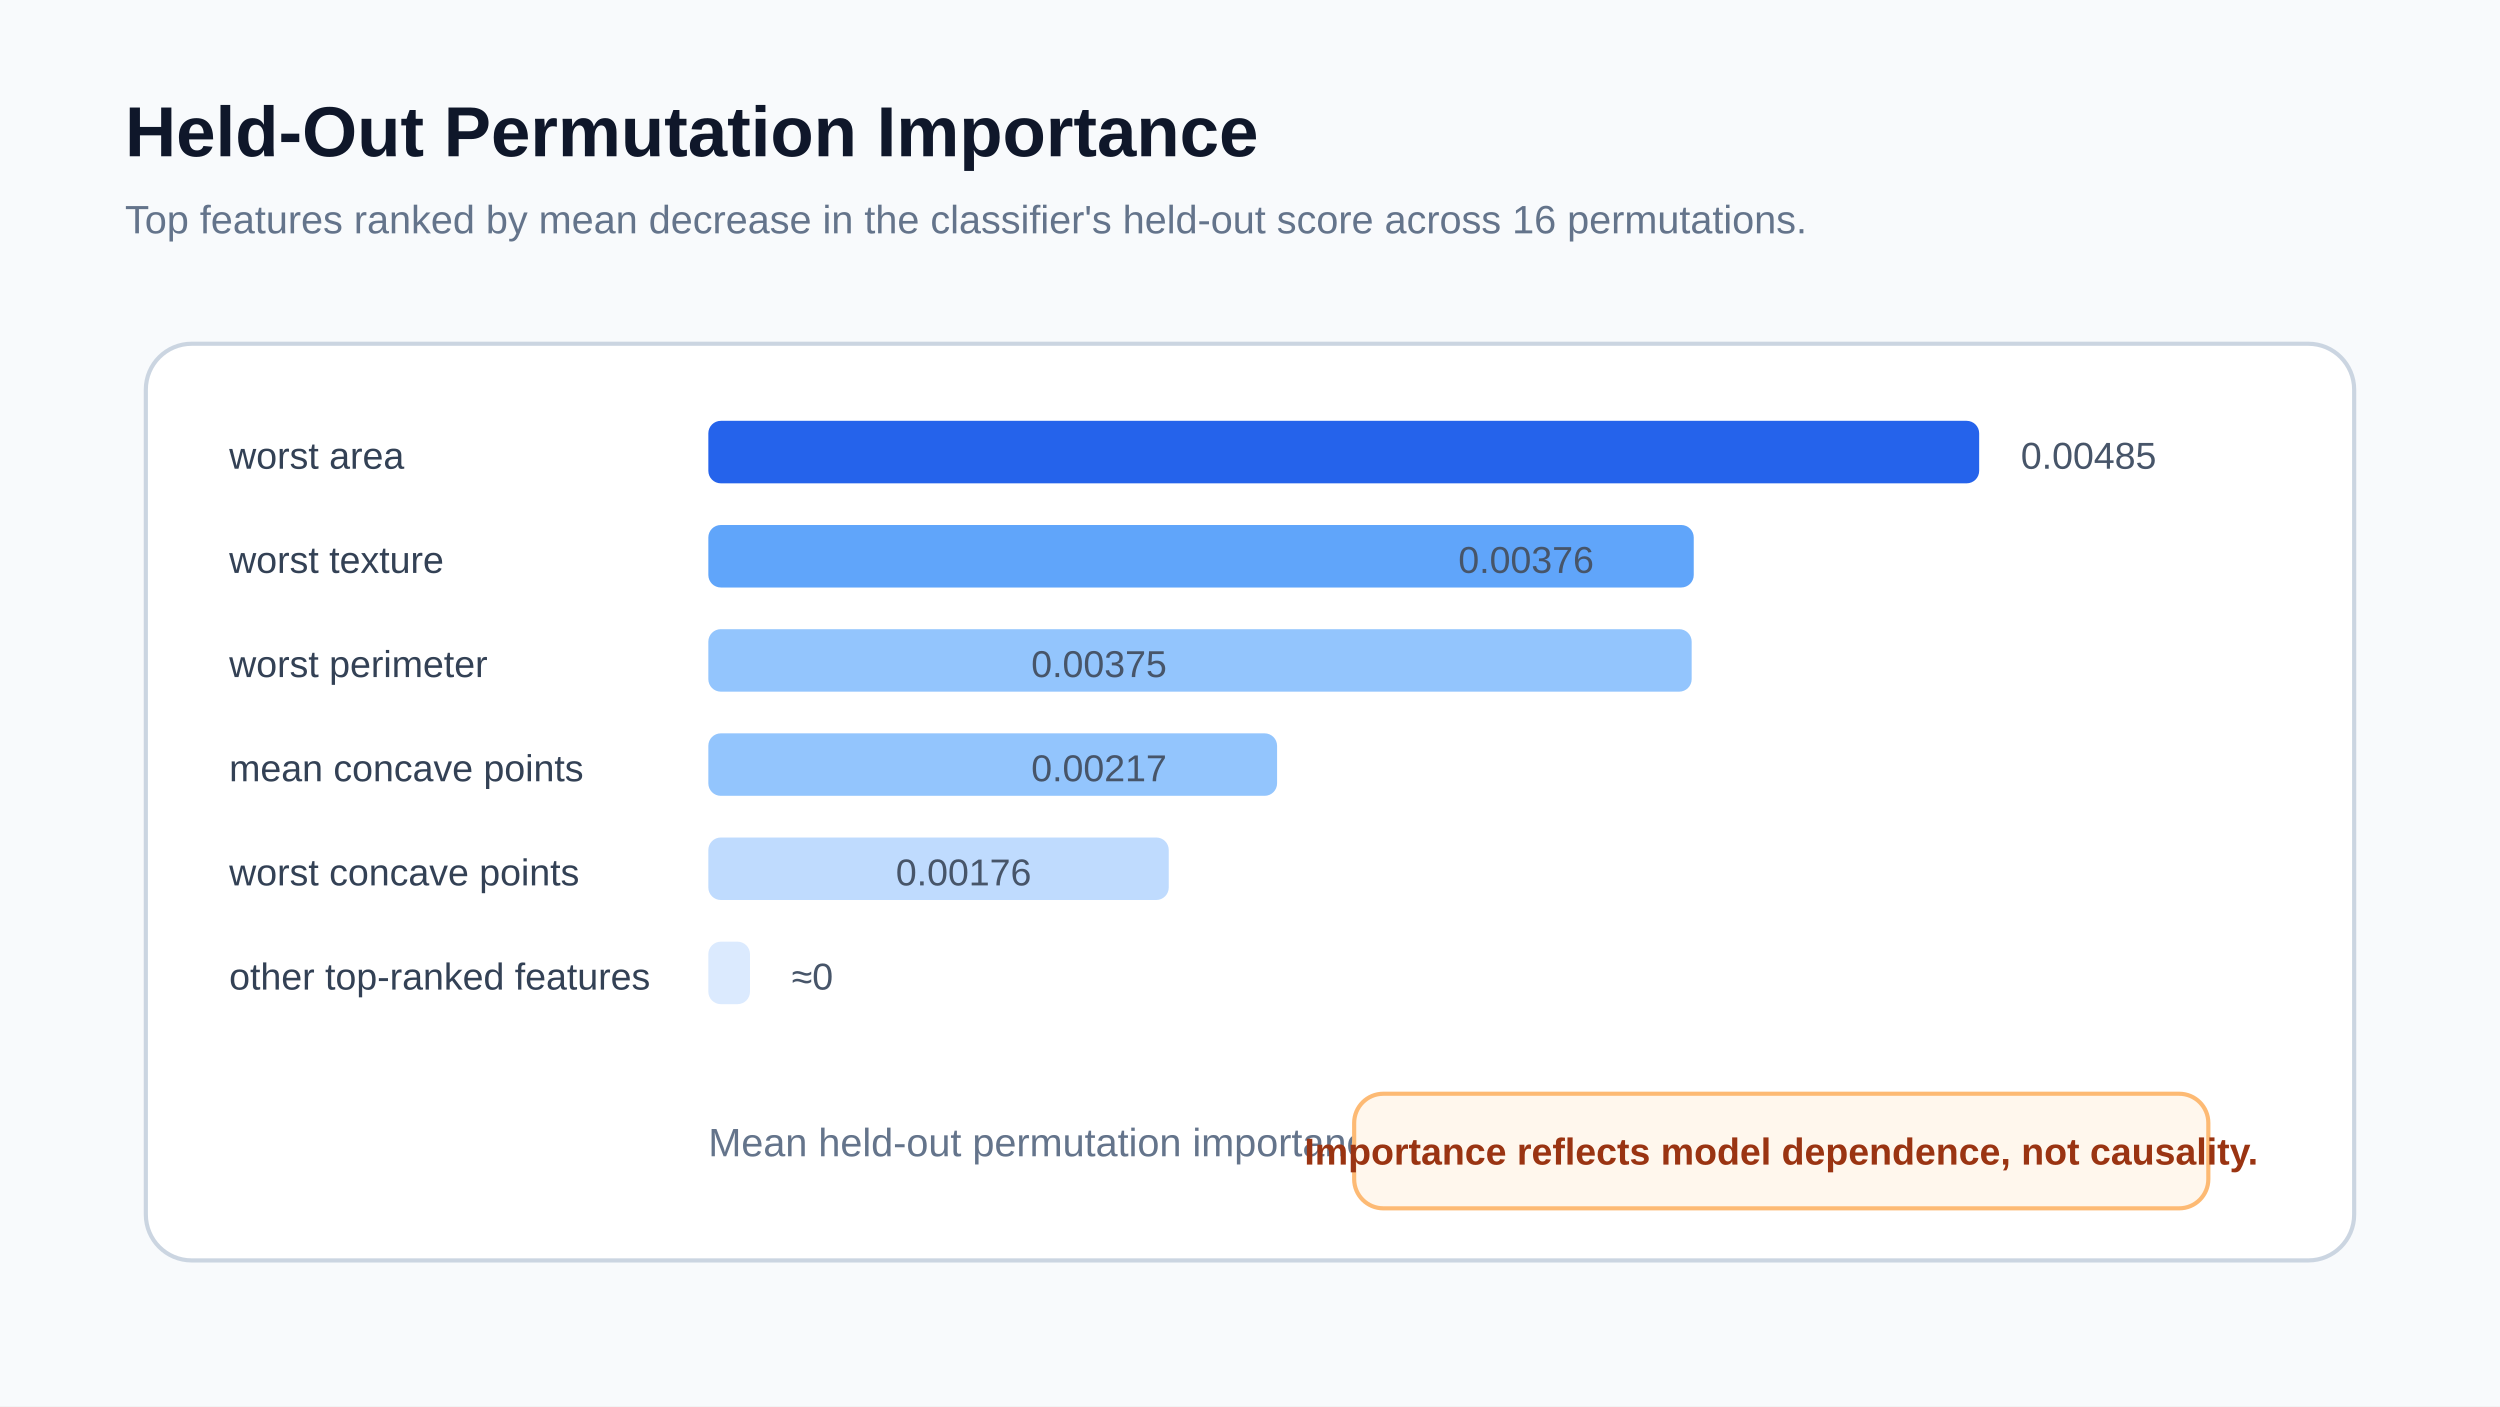
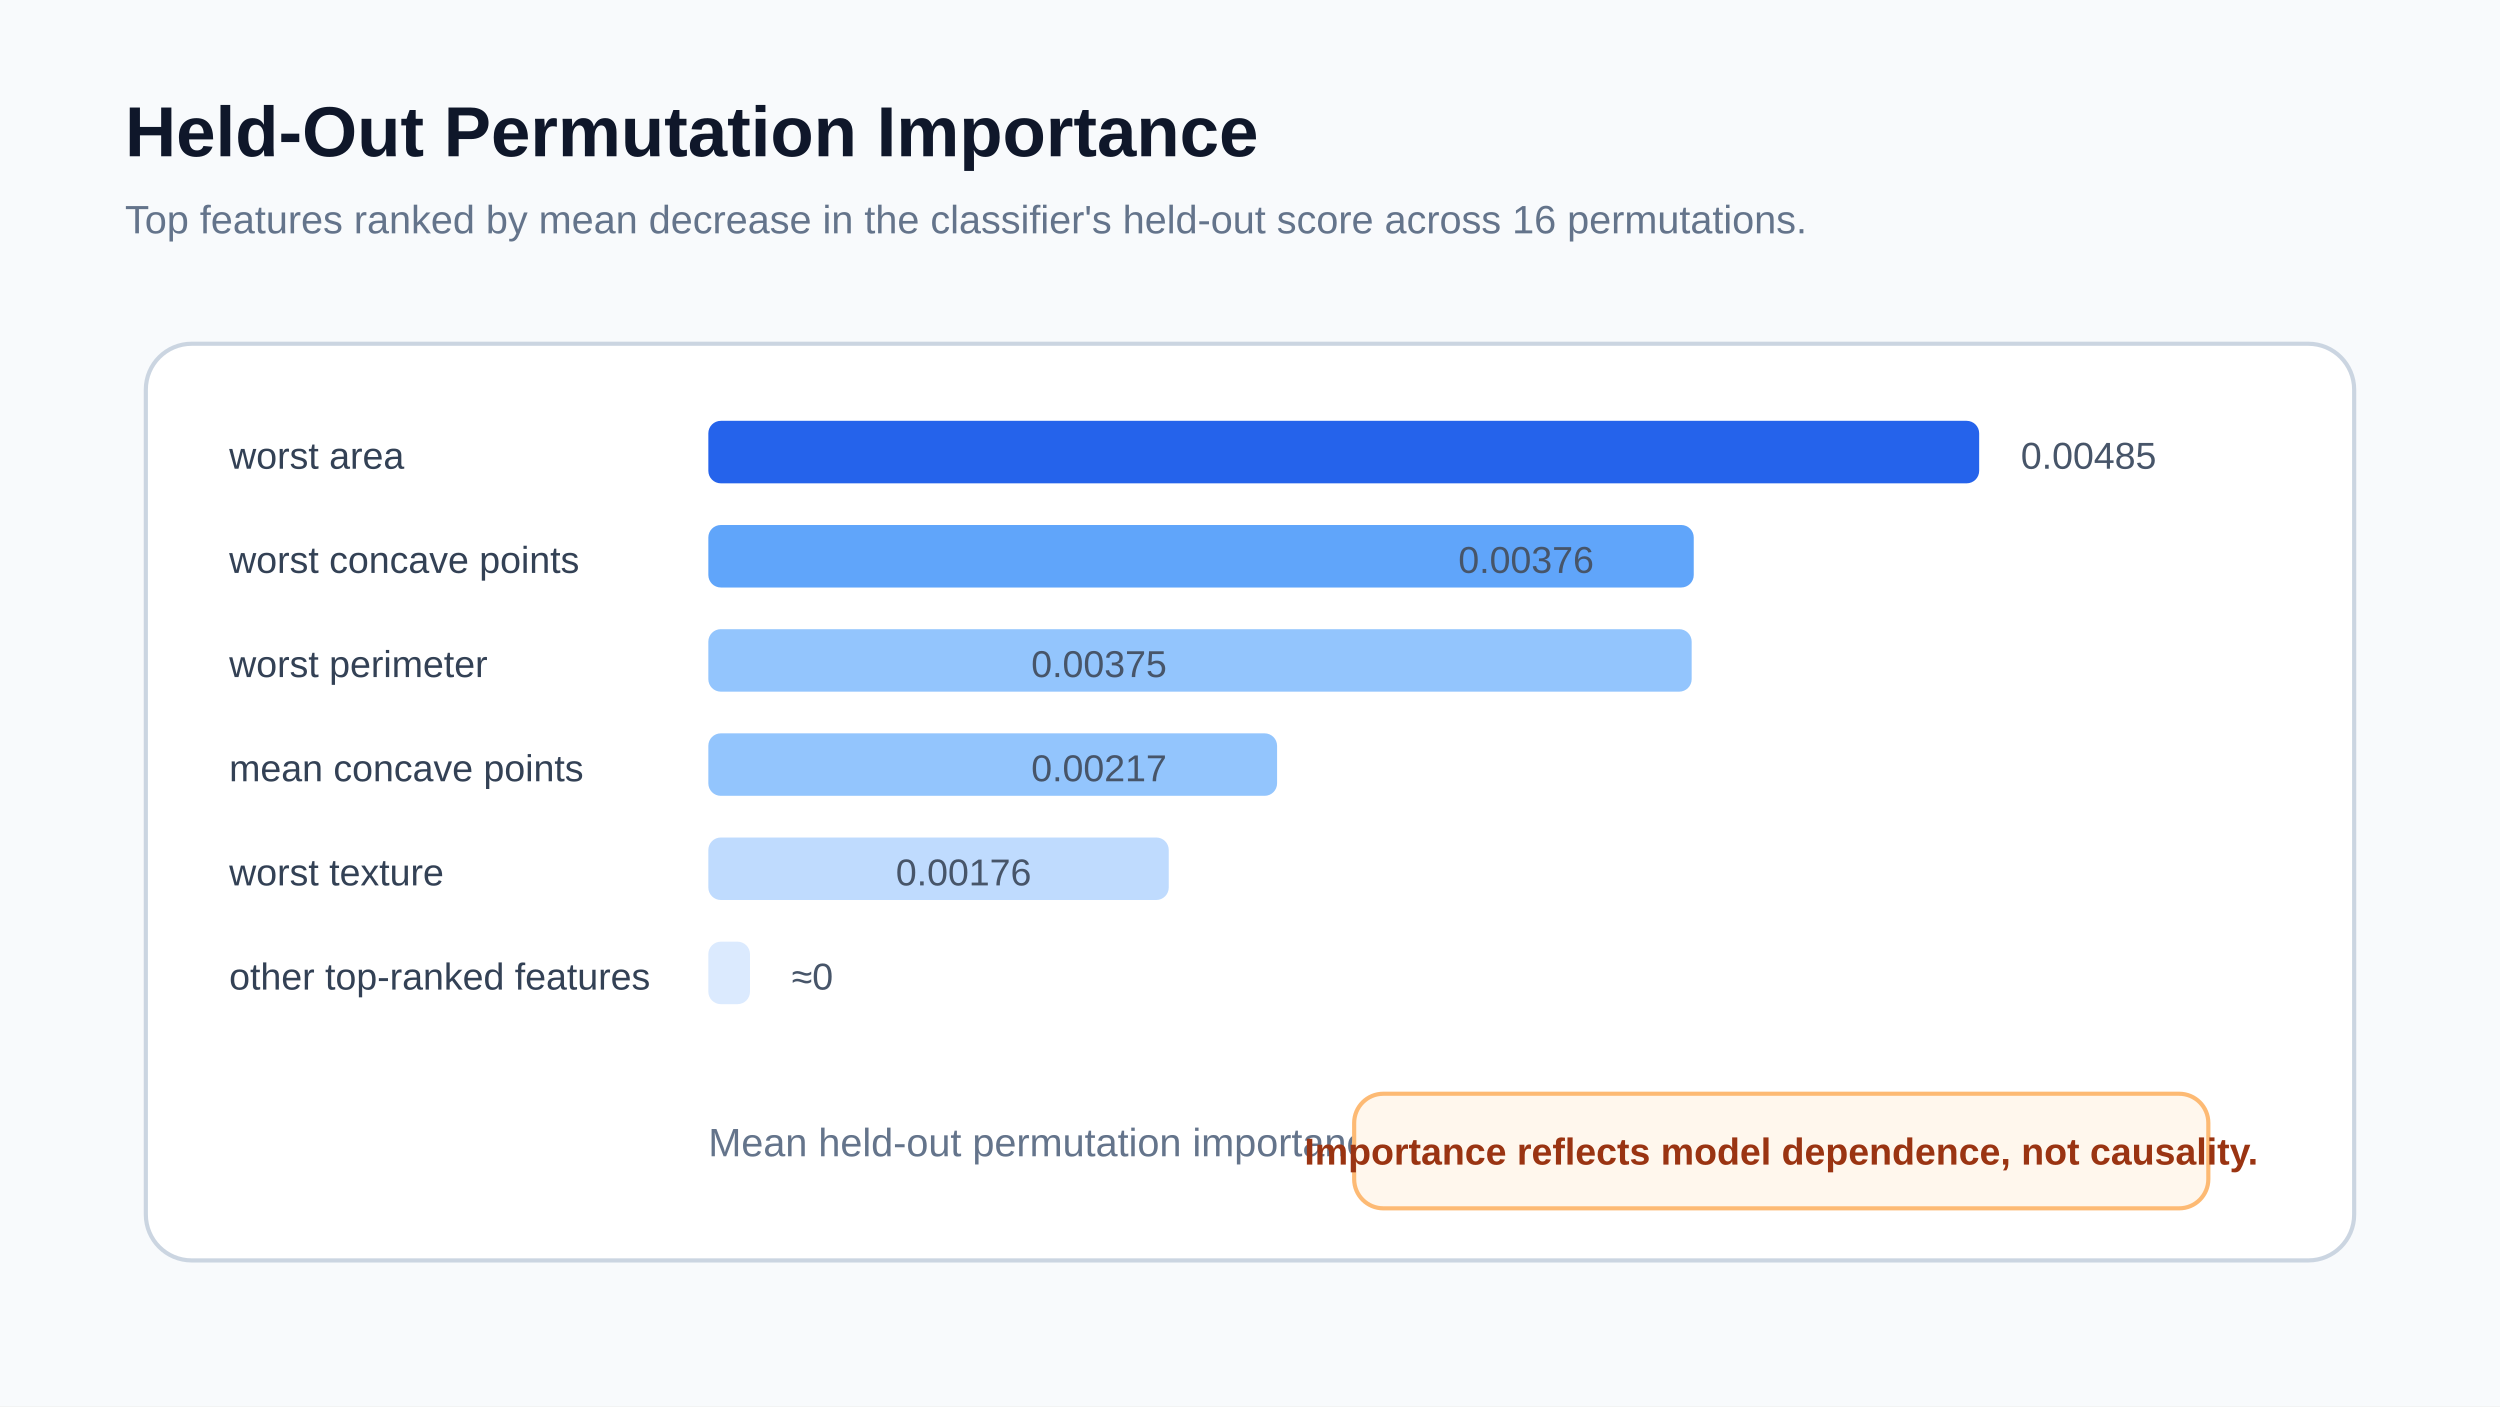
<svg xmlns="http://www.w3.org/2000/svg" width="1200" height="675">
  <rect width="1200" height="675" fill="#f8fafc" />
  <text x="60" y="75" font-family="Arial" font-size="34" font-weight="700" fill="#0f172a">Held-Out Permutation Importance</text>
  <text x="60" y="112" font-family="Arial" font-size="19" fill="#64748b">Top features ranked by mean decrease in the classifier's held-out score across 16 permutations.</text>
  <rect x="70" y="165" width="1060" height="440" rx="22" fill="#fff" stroke="#cbd5e1" stroke-width="2" />
  <g font-family="Arial" font-size="18" fill="#334155">
    <text x="110" y="225">worst area</text>
-     <text x="110" y="275">worst texture</text>
+     <text x="110" y="275">worst concave points</text>
    <text x="110" y="325">worst perimeter</text>
    <text x="110" y="375">mean concave points</text>
-     <text x="110" y="425">worst concave points</text>
+     <text x="110" y="425">worst texture</text>
    <text x="110" y="475">other top-ranked features</text>
  </g>
  <g>
    <rect x="340" y="202" width="610" height="30" rx="6" fill="#2563eb" />
    <rect x="340" y="252" width="473" height="30" rx="6" fill="#60a5fa" />
    <rect x="340" y="302" width="472" height="30" rx="6" fill="#93c5fd" />
    <rect x="340" y="352" width="273" height="30" rx="6" fill="#93c5fd" />
    <rect x="340" y="402" width="221" height="30" rx="6" fill="#bfdbfe" />
    <rect x="340" y="452" width="20" height="30" rx="6" fill="#dbeafe" />
  </g>
  <g font-family="Arial" font-size="18" fill="#475569">
    <text x="970" y="225">0.00485</text>
    <text x="700" y="275">0.00376</text>
    <text x="495" y="325">0.00375</text>
    <text x="495" y="375">0.00217</text>
    <text x="430" y="425">0.00176</text>
    <text x="380" y="475">≈0</text>
  </g>
  <text x="340" y="555" font-family="Arial" font-size="19" fill="#64748b">Mean held-out permutation importance →</text>
  <rect x="650" y="525" width="410" height="55" rx="14" fill="#fff7ed" stroke="#fdba74" stroke-width="2" />
  <text x="855" y="559" text-anchor="middle" font-family="Arial" font-size="18" font-weight="700" fill="#9a3412">Importance reflects model dependence, not causality.</text>
</svg>
